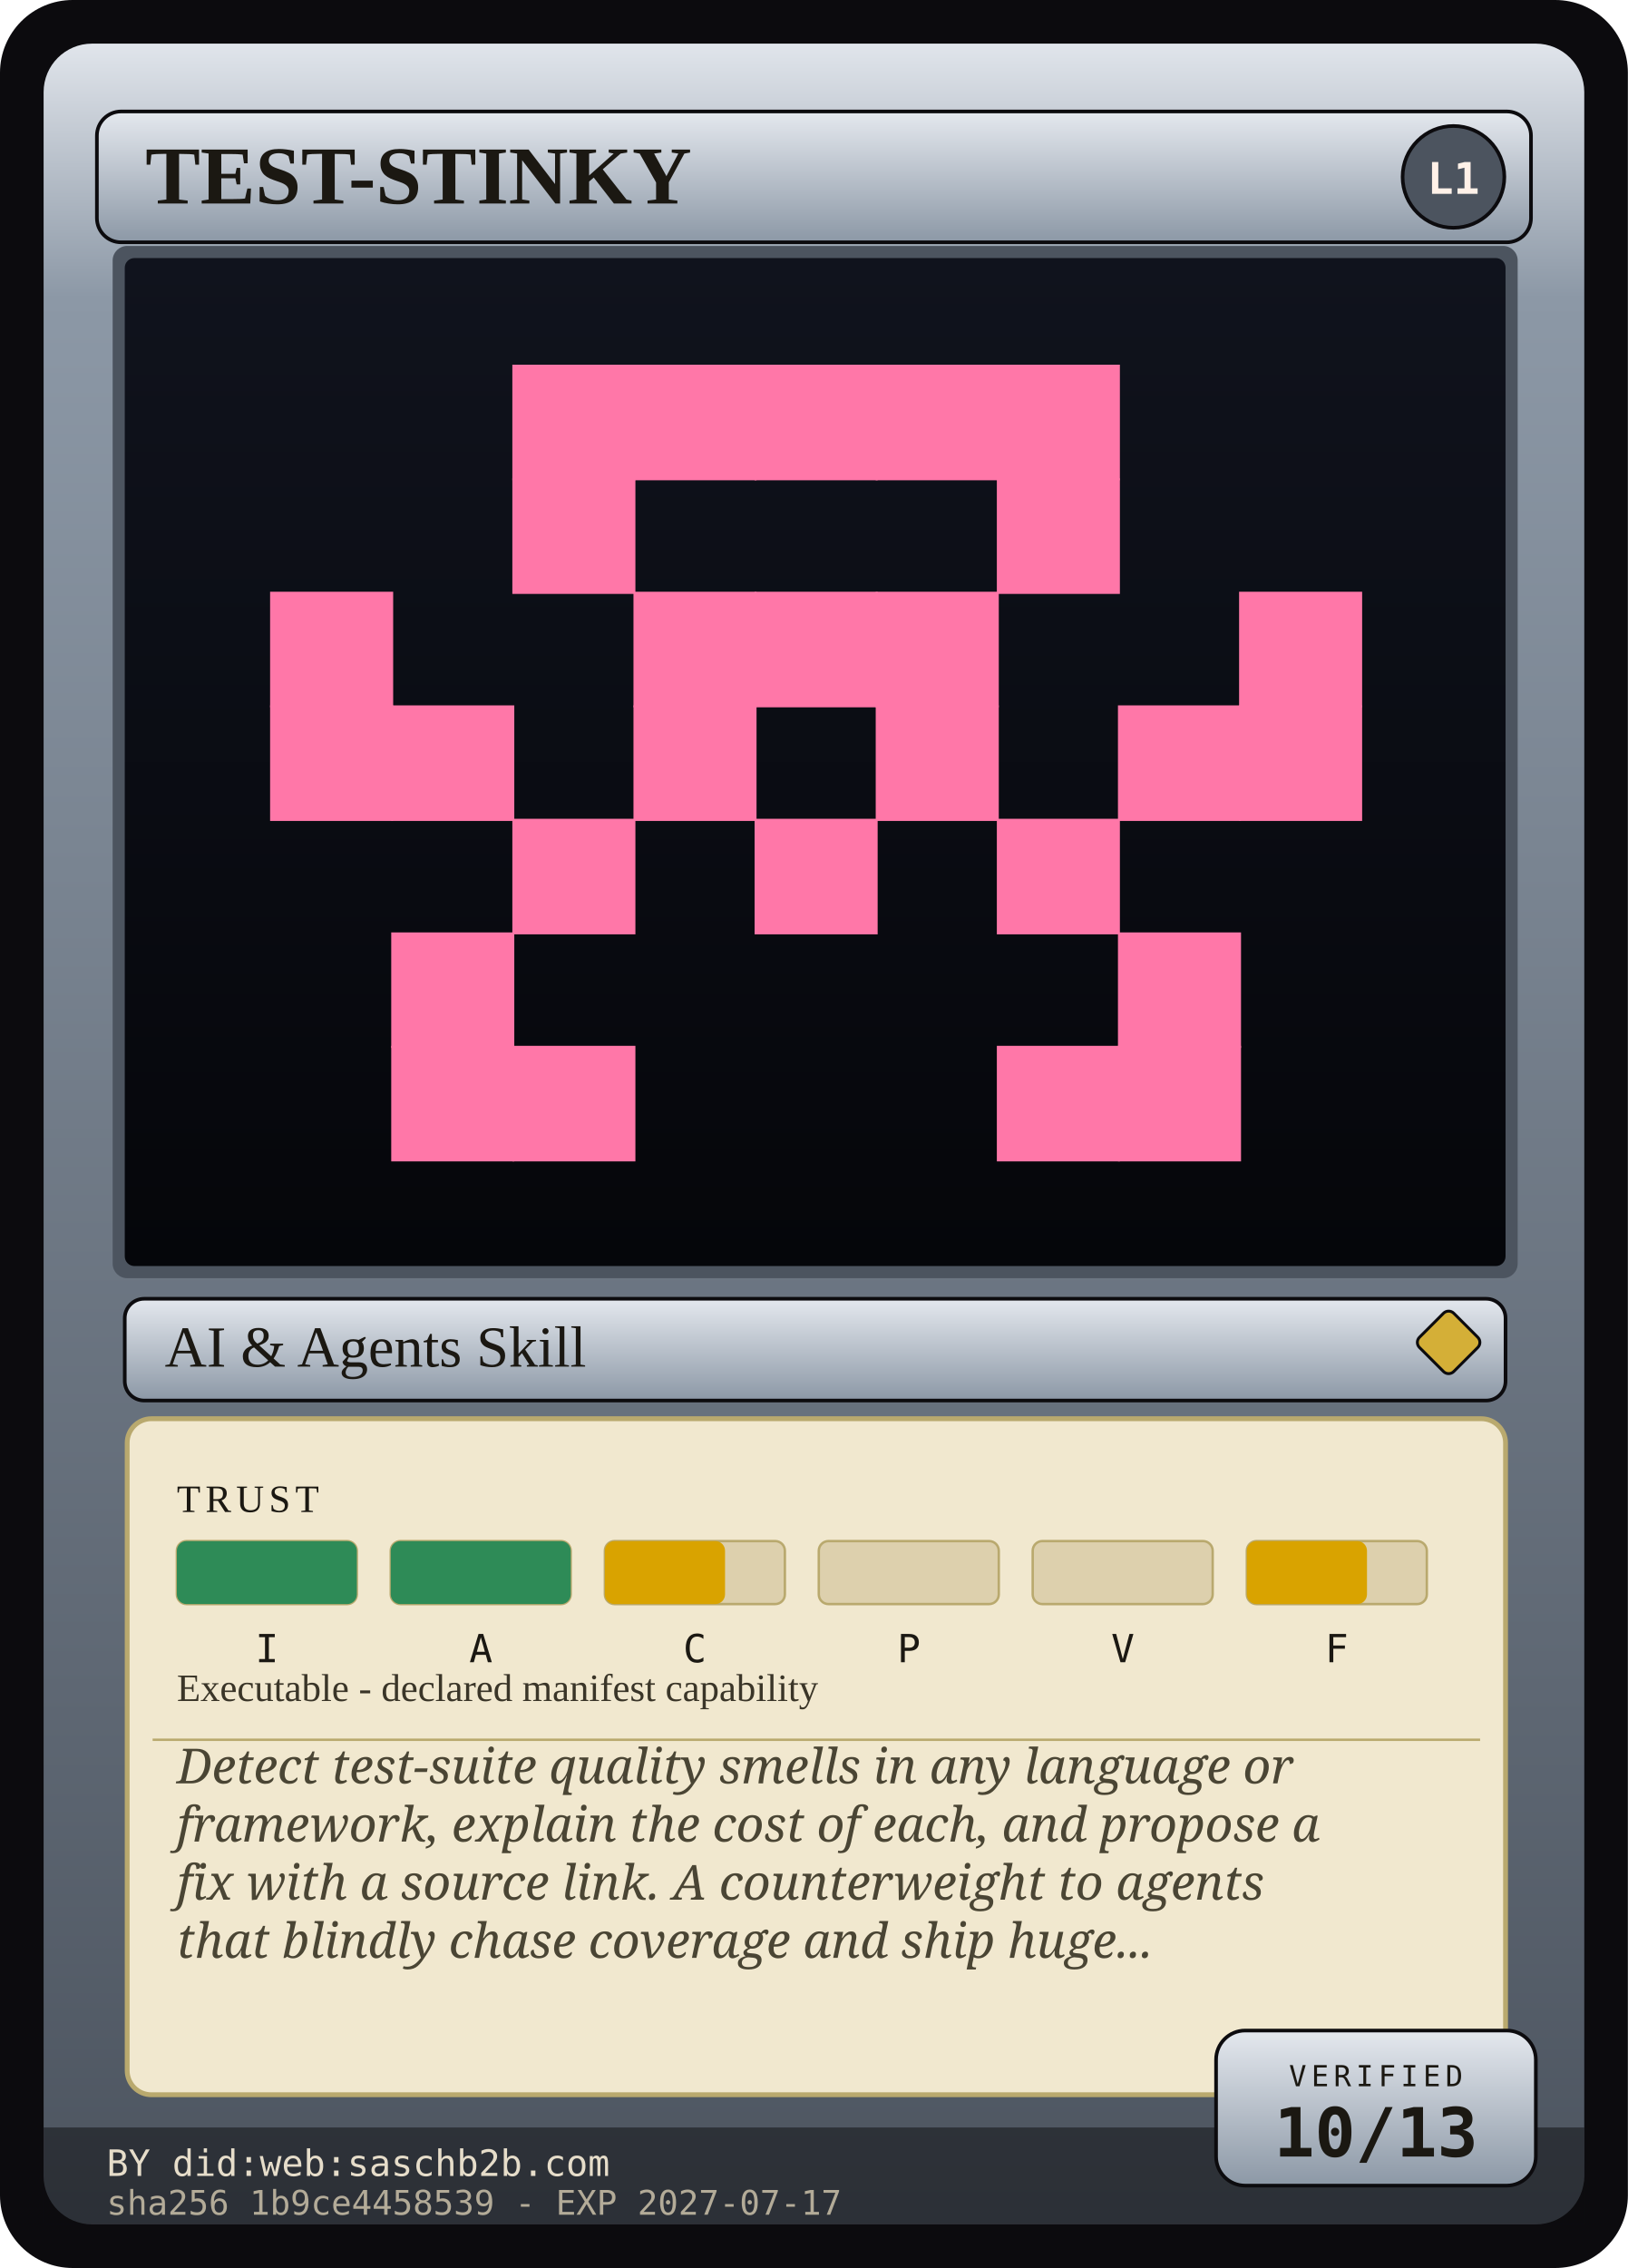
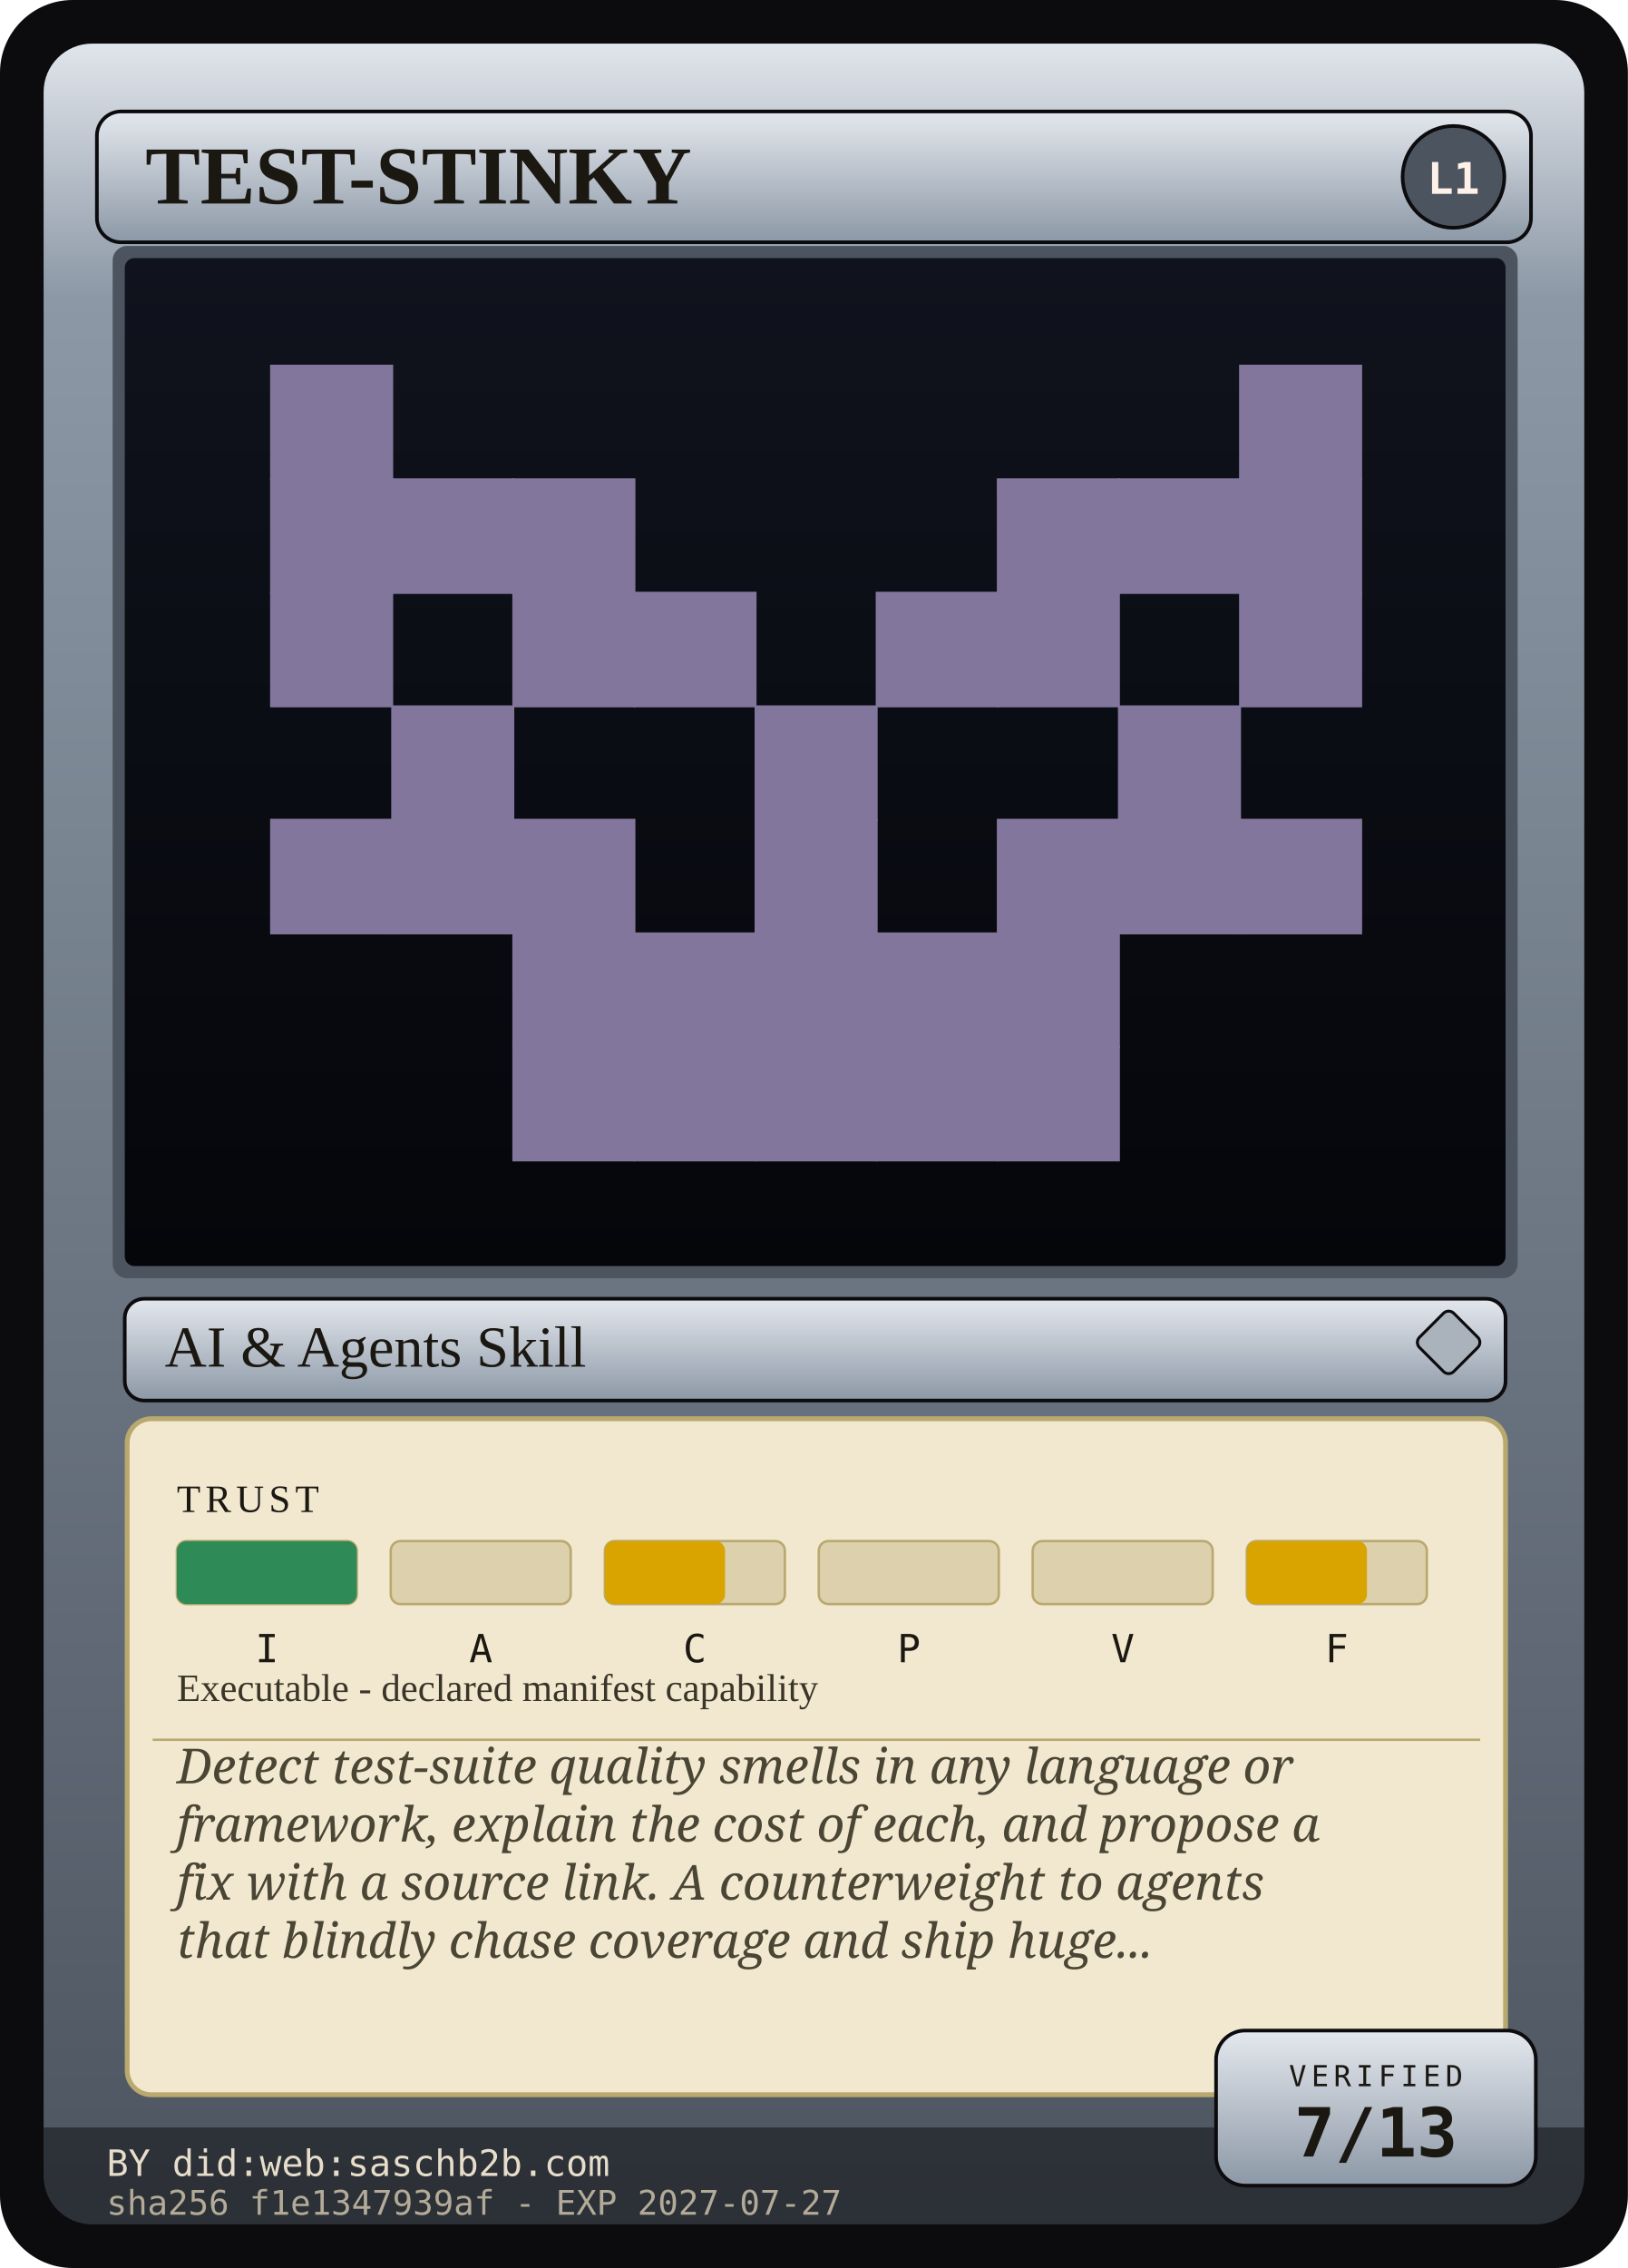
<svg xmlns="http://www.w3.org/2000/svg" width="672" height="936" viewBox="0 0 672 936" font-family="Georgia,'Times New Roman',serif">
  <defs>
    <linearGradient id="frame" x1="0" y1="0" x2="0" y2="1">
      <stop offset="0" stop-color="#e4e8ee" />
      <stop offset="0.12" stop-color="#8c98a6" />
      <stop offset="1" stop-color="#4c545f" />
    </linearGradient>
    <linearGradient id="plate" x1="0" y1="0" x2="0" y2="1">
      <stop offset="0" stop-color="#e4e8ee" />
      <stop offset="1" stop-color="#8c98a6" />
    </linearGradient>
    <linearGradient id="art" x1="0" y1="0" x2="0" y2="1">
      <stop offset="0" stop-color="#10131d" />
      <stop offset="1" stop-color="#05060a" />
    </linearGradient>
    <clipPath id="scr">
      <rect x="51.5" y="106.5" width="570" height="416" rx="4" />
    </clipPath>
  </defs>
  <rect x="0" y="0" width="672" height="936" rx="30" fill="#0c0b0e" />
  <rect x="18" y="18" width="636" height="900" rx="20" fill="url(#frame)" />
  <rect x="40" y="46" width="592" height="54" rx="10" fill="url(#plate)" stroke="#0c0b0e" stroke-width="1.5" />
  <text x="60" y="84" font-size="34" font-weight="bold" fill="#1b1812">TEST-STINKY</text>
  <circle cx="600" cy="73" r="21" fill="#4c545f" stroke="#0c0b0e" stroke-width="1.5" />
  <text x="600" y="80" font-size="18" font-weight="bold" fill="#fff1e8" text-anchor="middle" font-family="ui-monospace,monospace">L1</text>
  <rect x="46.5" y="101.5" width="580" height="426" rx="6" fill="#4c545f" />
  <g clip-path="url(#scr)">
    <rect x="51.5" y="106.5" width="570" height="416" fill="url(#art)" />
-     <rect x="211.5" y="150.5" width="50.8" height="47.7" fill="#ff77a8" />
-     <rect x="411.5" y="150.5" width="50.8" height="47.7" fill="#ff77a8" />
-     <rect x="261.5" y="150.5" width="50.8" height="47.7" fill="#ff77a8" />
-     <rect x="361.5" y="150.5" width="50.8" height="47.7" fill="#ff77a8" />
-     <rect x="311.5" y="150.5" width="50.8" height="47.7" fill="#ff77a8" />
-     <rect x="211.5" y="197.4" width="50.8" height="47.7" fill="#ff77a8" />
-     <rect x="411.5" y="197.4" width="50.8" height="47.7" fill="#ff77a8" />
-     <rect x="111.5" y="244.2" width="50.8" height="47.7" fill="#ff77a8" />
-     <rect x="511.5" y="244.2" width="50.8" height="47.7" fill="#ff77a8" />
-     <rect x="261.5" y="244.2" width="50.8" height="47.7" fill="#ff77a8" />
-     <rect x="361.5" y="244.2" width="50.8" height="47.7" fill="#ff77a8" />
-     <rect x="311.5" y="244.2" width="50.8" height="47.7" fill="#ff77a8" />
-     <rect x="111.5" y="291.1" width="50.8" height="47.7" fill="#ff77a8" />
-     <rect x="511.5" y="291.1" width="50.8" height="47.7" fill="#ff77a8" />
-     <rect x="161.5" y="291.1" width="50.8" height="47.7" fill="#ff77a8" />
-     <rect x="461.5" y="291.1" width="50.8" height="47.7" fill="#ff77a8" />
-     <rect x="261.5" y="291.1" width="50.8" height="47.7" fill="#ff77a8" />
-     <rect x="361.5" y="291.1" width="50.8" height="47.7" fill="#ff77a8" />
-     <rect x="211.5" y="337.9" width="50.8" height="47.7" fill="#ff77a8" />
-     <rect x="411.5" y="337.9" width="50.8" height="47.7" fill="#ff77a8" />
-     <rect x="311.5" y="337.9" width="50.8" height="47.7" fill="#ff77a8" />
-     <rect x="161.5" y="384.8" width="50.8" height="47.7" fill="#ff77a8" />
-     <rect x="461.5" y="384.8" width="50.8" height="47.7" fill="#ff77a8" />
-     <rect x="161.5" y="431.6" width="50.8" height="47.7" fill="#ff77a8" />
-     <rect x="461.5" y="431.6" width="50.8" height="47.7" fill="#ff77a8" />
-     <rect x="211.5" y="431.6" width="50.8" height="47.7" fill="#ff77a8" />
-     <rect x="411.5" y="431.6" width="50.8" height="47.7" fill="#ff77a8" />
+     <rect x="111.5" y="150.5" width="50.8" height="47.7" fill="#83769c" />
+     <rect x="511.5" y="150.5" width="50.8" height="47.7" fill="#83769c" />
+     <rect x="111.5" y="197.4" width="50.8" height="47.7" fill="#83769c" />
+     <rect x="511.5" y="197.4" width="50.8" height="47.7" fill="#83769c" />
+     <rect x="161.5" y="197.4" width="50.8" height="47.7" fill="#83769c" />
+     <rect x="461.5" y="197.4" width="50.8" height="47.7" fill="#83769c" />
+     <rect x="211.5" y="197.4" width="50.8" height="47.7" fill="#83769c" />
+     <rect x="411.5" y="197.4" width="50.8" height="47.7" fill="#83769c" />
+     <rect x="111.5" y="244.2" width="50.8" height="47.7" fill="#83769c" />
+     <rect x="511.5" y="244.2" width="50.8" height="47.7" fill="#83769c" />
+     <rect x="211.5" y="244.2" width="50.8" height="47.7" fill="#83769c" />
+     <rect x="411.5" y="244.2" width="50.8" height="47.7" fill="#83769c" />
+     <rect x="261.5" y="244.2" width="50.8" height="47.7" fill="#83769c" />
+     <rect x="361.5" y="244.2" width="50.8" height="47.7" fill="#83769c" />
+     <rect x="161.5" y="291.1" width="50.8" height="47.7" fill="#83769c" />
+     <rect x="461.5" y="291.1" width="50.8" height="47.7" fill="#83769c" />
+     <rect x="311.5" y="291.1" width="50.8" height="47.7" fill="#83769c" />
+     <rect x="111.5" y="337.9" width="50.8" height="47.7" fill="#83769c" />
+     <rect x="511.5" y="337.9" width="50.8" height="47.7" fill="#83769c" />
+     <rect x="161.5" y="337.9" width="50.8" height="47.7" fill="#83769c" />
+     <rect x="461.5" y="337.9" width="50.8" height="47.7" fill="#83769c" />
+     <rect x="211.5" y="337.9" width="50.8" height="47.7" fill="#83769c" />
+     <rect x="411.5" y="337.9" width="50.8" height="47.7" fill="#83769c" />
+     <rect x="311.5" y="337.9" width="50.8" height="47.7" fill="#83769c" />
+     <rect x="211.5" y="384.8" width="50.8" height="47.7" fill="#83769c" />
+     <rect x="411.5" y="384.8" width="50.8" height="47.7" fill="#83769c" />
+     <rect x="261.5" y="384.8" width="50.8" height="47.7" fill="#83769c" />
+     <rect x="361.5" y="384.8" width="50.8" height="47.7" fill="#83769c" />
+     <rect x="311.5" y="384.8" width="50.8" height="47.7" fill="#83769c" />
+     <rect x="211.5" y="431.6" width="50.8" height="47.7" fill="#83769c" />
+     <rect x="411.5" y="431.6" width="50.8" height="47.7" fill="#83769c" />
+     <rect x="261.5" y="431.6" width="50.8" height="47.7" fill="#83769c" />
+     <rect x="361.5" y="431.6" width="50.8" height="47.7" fill="#83769c" />
+     <rect x="311.5" y="431.6" width="50.8" height="47.7" fill="#83769c" />
  </g>
  <rect x="51.5" y="536" width="570" height="42" rx="8" fill="url(#plate)" stroke="#0c0b0e" stroke-width="1.5" />
  <text x="68" y="564" font-size="24" fill="#1b1812">AI &amp; Agents Skill</text>
-   <rect x="588" y="544" width="20" height="20" rx="3" transform="rotate(45 598 554)" fill="#d4af37" stroke="#0c0b0e" stroke-width="1.2" />
+   <rect x="588" y="544" width="20" height="20" rx="3" transform="rotate(45 598 554)" fill="#aab2bb" stroke="#0c0b0e" stroke-width="1.2" />
  <rect x="52.5" y="585.5" width="569" height="279" rx="10" fill="#f1e8cf" stroke="#b9a96e" stroke-width="2" />
  <text x="73" y="624" font-size="16" letter-spacing="2" fill="#1b1812">TRUST</text>
  <rect x="73.0" y="636" width="74.3" height="26" rx="4" fill="#ddd0ad" stroke="#b9a96e" stroke-width="1" />
  <rect x="73.0" y="636" width="74.3" height="26" rx="4" fill="#2e8b57" />
  <text x="110.2" y="686" font-size="16" fill="#1b1812" text-anchor="middle" font-family="ui-monospace,monospace">I</text>
  <rect x="161.3" y="636" width="74.3" height="26" rx="4" fill="#ddd0ad" stroke="#b9a96e" stroke-width="1" />
-   <rect x="161.3" y="636" width="74.3" height="26" rx="4" fill="#2e8b57" />
+   <rect x="161.3" y="636" width="0.0" height="26" rx="4" fill="#8a8378" />
  <text x="198.5" y="686" font-size="16" fill="#1b1812" text-anchor="middle" font-family="ui-monospace,monospace">A</text>
  <rect x="249.7" y="636" width="74.3" height="26" rx="4" fill="#ddd0ad" stroke="#b9a96e" stroke-width="1" />
  <rect x="249.7" y="636" width="49.6" height="26" rx="4" fill="#d9a300" />
  <text x="286.8" y="686" font-size="16" fill="#1b1812" text-anchor="middle" font-family="ui-monospace,monospace">C</text>
  <rect x="338.0" y="636" width="74.3" height="26" rx="4" fill="#ddd0ad" stroke="#b9a96e" stroke-width="1" />
  <rect x="338.0" y="636" width="0.0" height="26" rx="4" fill="#8a8378" />
  <text x="375.2" y="686" font-size="16" fill="#1b1812" text-anchor="middle" font-family="ui-monospace,monospace">P</text>
  <rect x="426.3" y="636" width="74.3" height="26" rx="4" fill="#ddd0ad" stroke="#b9a96e" stroke-width="1" />
  <rect x="426.3" y="636" width="0.0" height="26" rx="4" fill="#8a8378" />
  <text x="463.5" y="686" font-size="16" fill="#1b1812" text-anchor="middle" font-family="ui-monospace,monospace">V</text>
  <rect x="514.7" y="636" width="74.3" height="26" rx="4" fill="#ddd0ad" stroke="#b9a96e" stroke-width="1" />
  <rect x="514.7" y="636" width="49.6" height="26" rx="4" fill="#d9a300" />
  <text x="551.8" y="686" font-size="16" fill="#1b1812" text-anchor="middle" font-family="ui-monospace,monospace">F</text>
  <text x="73" y="702" font-size="16" fill="#3a3528">Executable - declared manifest capability</text>
  <line x1="63" y1="718" x2="611" y2="718" stroke="#b9a96e" stroke-width="1" />
  <text x="73" y="736" font-size="20" font-style="italic" fill="#4a4534" font-family="Georgia,serif">Detect test-suite quality smells in any language or</text>
  <text x="73" y="760" font-size="20" font-style="italic" fill="#4a4534" font-family="Georgia,serif">framework, explain the cost of each, and propose a</text>
  <text x="73" y="784" font-size="20" font-style="italic" fill="#4a4534" font-family="Georgia,serif">fix with a source link. A counterweight to agents</text>
  <text x="73" y="808" font-size="20" font-style="italic" fill="#4a4534" font-family="Georgia,serif">that blindly chase coverage and ship huge...</text>
  <rect x="18" y="878" width="636" height="40" fill="#0c0b0e" opacity="0.5" />
  <text x="44" y="898" font-size="15" fill="#e6ddca" font-family="ui-monospace,monospace">BY did:web:saschb2b.com</text>
-   <text x="44" y="914" font-size="14" fill="#b3ab98" font-family="ui-monospace,monospace">sha256 1b9ce4458539 - EXP 2027-07-17</text>
+   <text x="44" y="914" font-size="14" fill="#b3ab98" font-family="ui-monospace,monospace">sha256 f1e1347939af - EXP 2027-07-27</text>
  <rect x="502" y="838" width="132" height="64" rx="12" fill="url(#plate)" stroke="#0c0b0e" stroke-width="1.5" />
  <text x="568" y="861" font-size="12" letter-spacing="2" fill="#1b1812" text-anchor="middle" font-family="ui-monospace,monospace">VERIFIED</text>
-   <text x="568" y="890" font-size="28" font-weight="bold" fill="#1b1812" text-anchor="middle" font-family="ui-monospace,monospace">10/13</text>
+   <text x="568" y="890" font-size="28" font-weight="bold" fill="#1b1812" text-anchor="middle" font-family="ui-monospace,monospace">7/13</text>
</svg>
